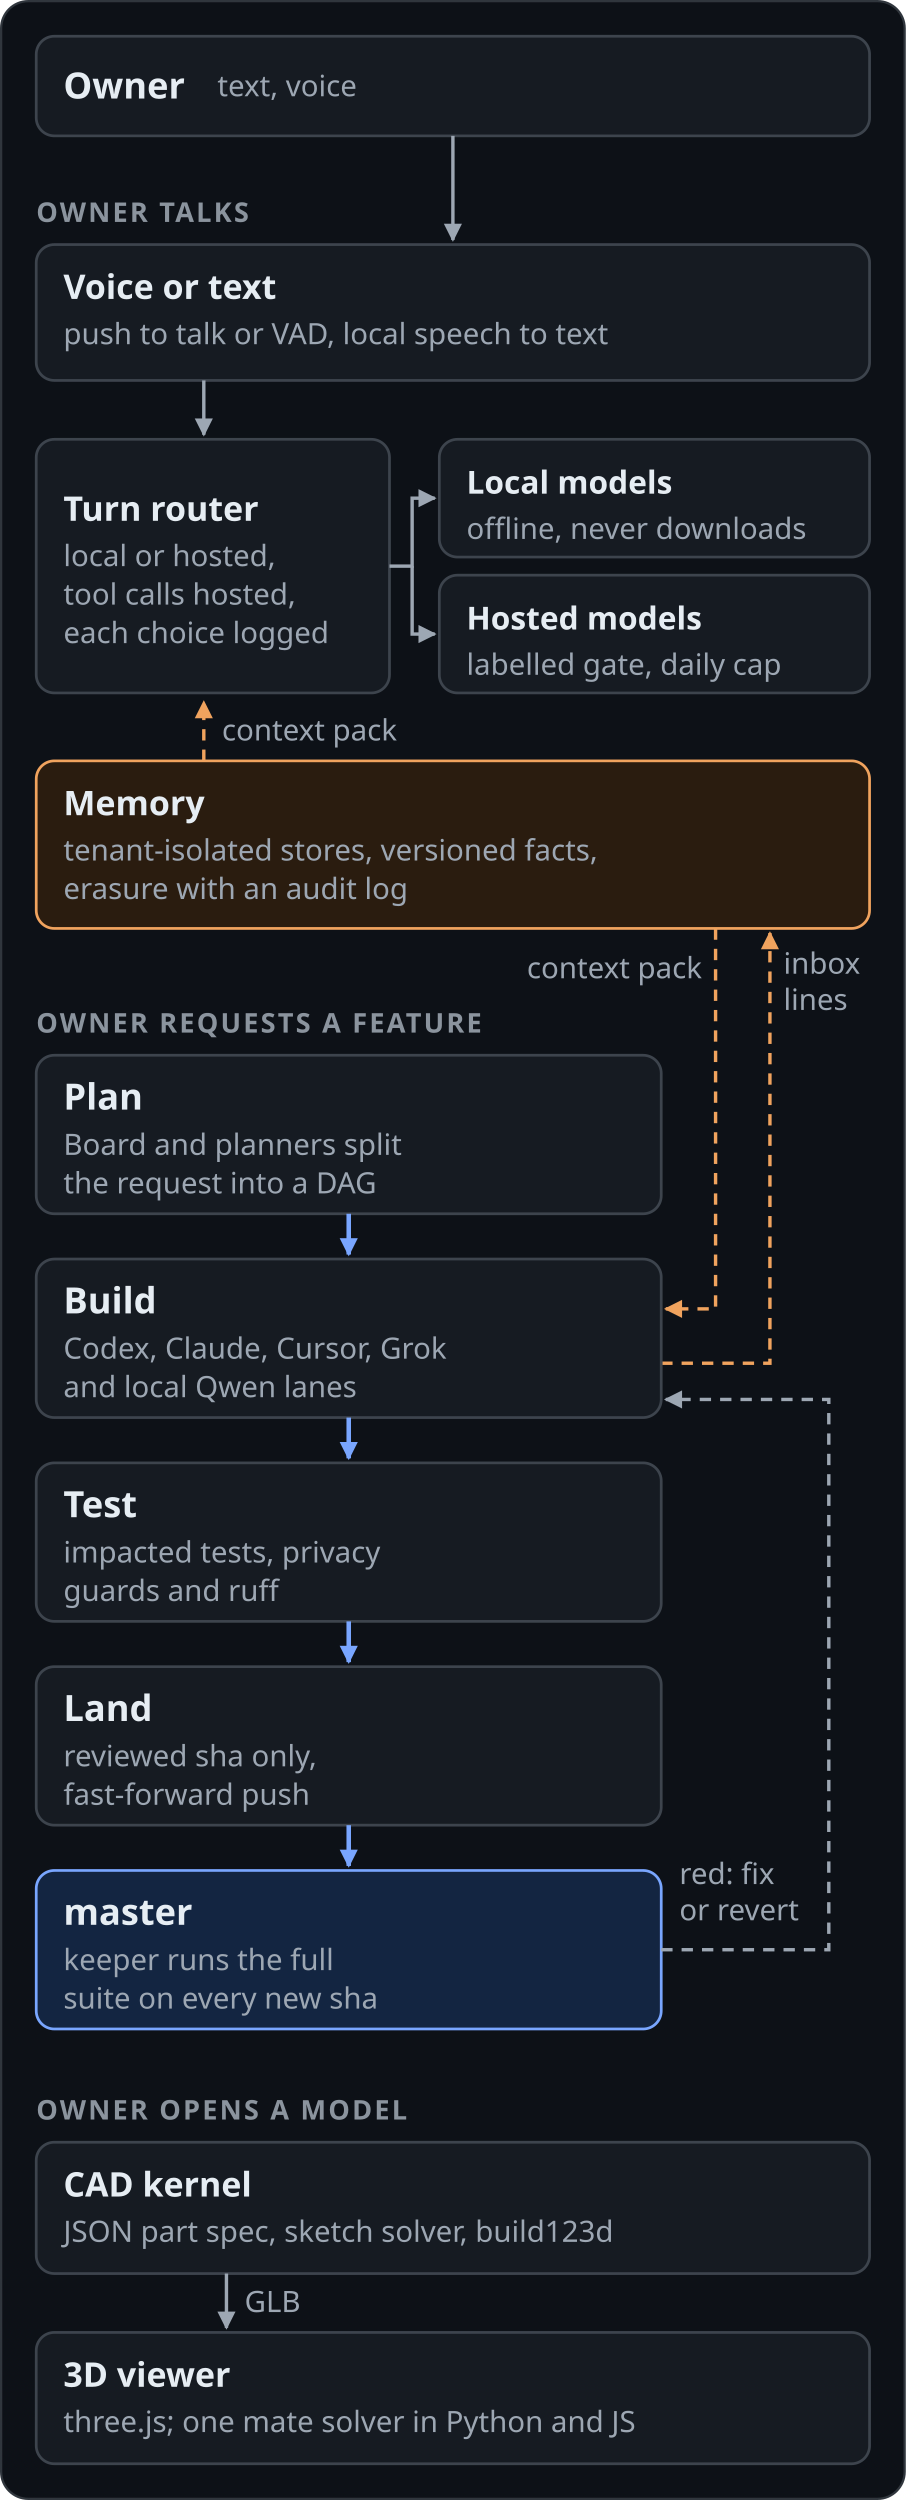
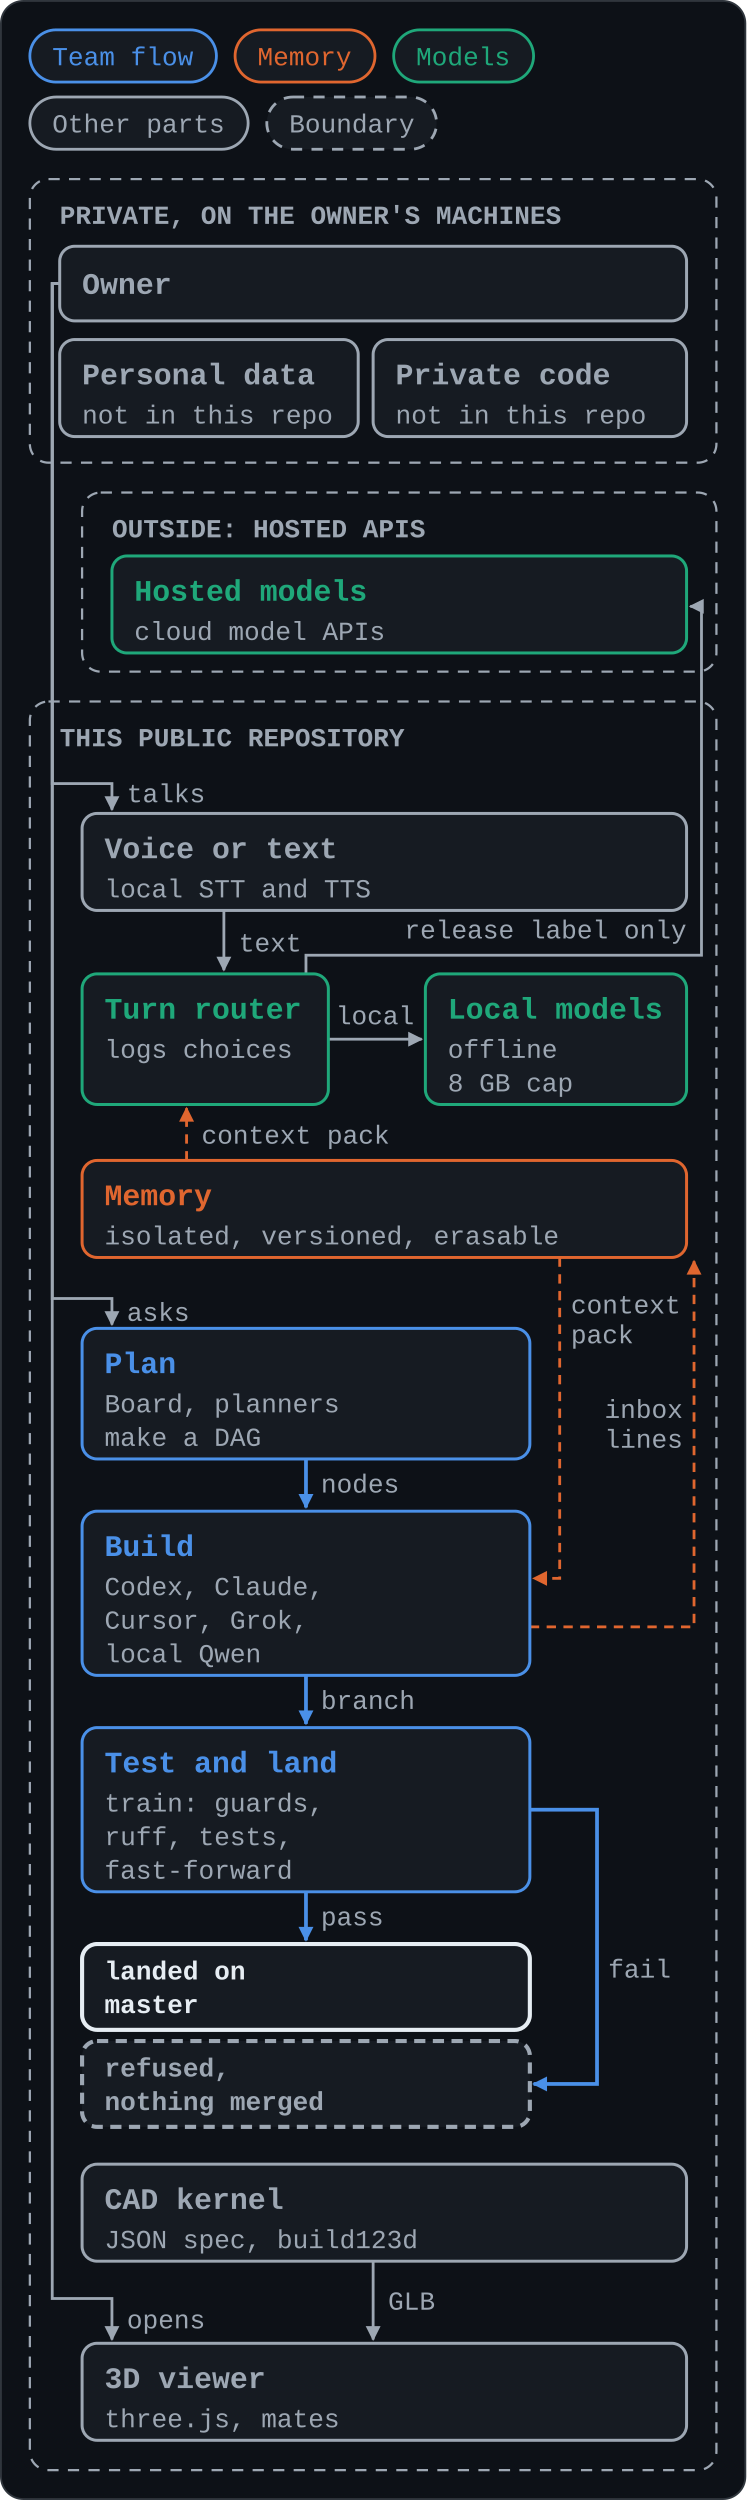
- <svg xmlns="http://www.w3.org/2000/svg" viewBox="0 0 400 1104" width="400" height="1104" role="img" aria-label="How Kyra fits together. The owner talks through voice or text to a turn router that picks a local model or a hosted one behind a labelled gate with a daily spend cap. A feature request is planned into a DAG by the Board and planners, built by agent lanes, tested, and landed on master by a fast-forward gate; a keeper holds the queue when master is red. Memory gives the router and the lanes context packs and takes inbox lines back. CAD builds parts as GLB for the 3D viewer." font-family="-apple-system, BlinkMacSystemFont, 'Segoe UI', 'Noto Sans', Helvetica, Arial, sans-serif">
+ <svg xmlns="http://www.w3.org/2000/svg" viewBox="0 0 400 1340" width="400" height="1340" role="img" aria-label="How Kyra fits together. A private box holds the owner, their data and the private code; none of it is in this repository. The owner talks through voice or text to a turn router that answers with local models, and with hosted models outside only when a release label allows it. A feature request is planned, built by agent lanes, then tested and landed: it is either landed on master or refused with nothing merged. Memory gives the router and the lanes context packs and takes inbox lines back. The CAD kernel builds GLB files that the owner opens in the 3D viewer." font-family="ui-monospace, 'SF Mono', SFMono-Regular, Menlo, Consolas, 'Liberation Mono', monospace">
+   <style>@media (prefers-reduced-motion: reduce) { .dot { display: none; } }</style>
  <defs>
    <marker id="a-ink2" viewBox="0 0 10 10" refX="9" refY="5" markerWidth="8" markerHeight="8" markerUnits="userSpaceOnUse" orient="auto-start-reverse">
      <path d="M0,0 L10,5 L0,10 z" fill="#9da7b3" />
    </marker>
-     <marker id="a-acc" viewBox="0 0 10 10" refX="9" refY="5" markerWidth="8" markerHeight="8" markerUnits="userSpaceOnUse" orient="auto-start-reverse">
-       <path d="M0,0 L10,5 L0,10 z" fill="#79a6ff" />
+     <marker id="a-team" viewBox="0 0 10 10" refX="9" refY="5" markerWidth="8" markerHeight="8" markerUnits="userSpaceOnUse" orient="auto-start-reverse">
+       <path d="M0,0 L10,5 L0,10 z" fill="#4a90e8" />
    </marker>
-     <marker id="a-mem" viewBox="0 0 10 10" refX="9" refY="5" markerWidth="8" markerHeight="8" markerUnits="userSpaceOnUse" orient="auto-start-reverse">
-       <path d="M0,0 L10,5 L0,10 z" fill="#f0a35e" />
+     <marker id="a-memory" viewBox="0 0 10 10" refX="9" refY="5" markerWidth="8" markerHeight="8" markerUnits="userSpaceOnUse" orient="auto-start-reverse">
+       <path d="M0,0 L10,5 L0,10 z" fill="#e0662f" />
    </marker>
  </defs>
-   <rect x="0.5" y="0.5" width="399" height="1103" rx="12" fill="#0d1117" stroke="#30363d" />
-   <g class="card">
-     <rect x="16" y="16" width="368" height="44" rx="8" fill="#161b22" stroke="#3d444d" stroke-width="1.2" />
-     <text x="28" y="43.5" font-size="16" font-weight="600" fill="#e6edf3" text-anchor="start">Owner</text>
-     <text x="96" y="42.5" font-size="13" font-weight="400" fill="#9da7b3" text-anchor="start">text, voice</text>
-   </g>
-   <path d="M200,60 V106" fill="none" stroke="#9da7b3" stroke-width="1.5" marker-end="url(#a-ink2)" />
-   <text x="16" y="98" font-size="12" font-weight="600" fill="#8b949e" text-anchor="start" letter-spacing="0.08em">OWNER TALKS</text>
-   <g class="card">
-     <rect x="16" y="108" width="368" height="60" rx="8" fill="#161b22" stroke="#3d444d" stroke-width="1.2" />
-     <text x="28" y="132" font-size="15" font-weight="600" fill="#e6edf3" text-anchor="start">Voice or text</text>
-     <text x="28" y="152" font-size="13" font-weight="400" fill="#9da7b3" text-anchor="start">push to talk or VAD, local speech to text</text>
-   </g>
-   <path d="M90,168 V192" fill="none" stroke="#9da7b3" stroke-width="1.5" marker-end="url(#a-ink2)" />
-   <g class="card">
-     <rect x="16" y="194" width="156" height="112" rx="8" fill="#161b22" stroke="#3d444d" stroke-width="1.2" />
-     <text x="28" y="230" font-size="15" font-weight="600" fill="#e6edf3" text-anchor="start">Turn router</text>
-     <text x="28" y="250" font-size="13" font-weight="400" fill="#9da7b3" text-anchor="start">local or hosted,</text>
-     <text x="28" y="267" font-size="13" font-weight="400" fill="#9da7b3" text-anchor="start">tool calls hosted,</text>
-     <text x="28" y="284" font-size="13" font-weight="400" fill="#9da7b3" text-anchor="start">each choice logged</text>
-   </g>
-   <path d="M172,250 H182 V220 H192" fill="none" stroke="#9da7b3" stroke-width="1.5" marker-end="url(#a-ink2)" />
-   <path d="M182,250 V280 H192" fill="none" stroke="#9da7b3" stroke-width="1.5" marker-end="url(#a-ink2)" />
-   <g class="card">
-     <rect x="194" y="194" width="190" height="52" rx="8" fill="#161b22" stroke="#3d444d" stroke-width="1.2" />
-     <text x="206" y="218" font-size="14" font-weight="600" fill="#e6edf3" text-anchor="start">Local models</text>
-     <text x="206" y="238" font-size="13" font-weight="400" fill="#9da7b3" text-anchor="start">offline, never downloads</text>
-   </g>
-   <g class="card">
-     <rect x="194" y="254" width="190" height="52" rx="8" fill="#161b22" stroke="#3d444d" stroke-width="1.2" />
-     <text x="206" y="278" font-size="14" font-weight="600" fill="#e6edf3" text-anchor="start">Hosted models</text>
-     <text x="206" y="298" font-size="13" font-weight="400" fill="#9da7b3" text-anchor="start">labelled gate, daily cap</text>
-   </g>
-   <g class="card">
-     <rect x="16" y="336" width="368" height="74" rx="8" fill="#2a1c0f" stroke="#f0a35e" stroke-width="1.2" />
-     <text x="28" y="360" font-size="15" font-weight="600" fill="#e6edf3" text-anchor="start">Memory</text>
-     <text x="28" y="380" font-size="13" font-weight="400" fill="#9da7b3" text-anchor="start">tenant-isolated stores, versioned facts,</text>
-     <text x="28" y="397" font-size="13" font-weight="400" fill="#9da7b3" text-anchor="start">erasure with an audit log</text>
-   </g>
-   <path d="M90,336 V310" fill="none" stroke="#f0a35e" stroke-width="1.5" stroke-dasharray="5 4" marker-end="url(#a-mem)" />
-   <text x="98" y="327" font-size="13" font-weight="400" fill="#9da7b3" text-anchor="start">context pack</text>
-   <text x="16" y="456" font-size="12" font-weight="600" fill="#8b949e" text-anchor="start" letter-spacing="0.08em">OWNER REQUESTS A FEATURE</text>
-   <path d="M316,410 V578 H294" fill="none" stroke="#f0a35e" stroke-width="1.5" stroke-dasharray="5 4" marker-end="url(#a-mem)" />
-   <text x="310" y="432" font-size="13" font-weight="400" fill="#9da7b3" text-anchor="end">context pack</text>
-   <path d="M292,602 H340 V412" fill="none" stroke="#f0a35e" stroke-width="1.5" stroke-dasharray="5 4" marker-end="url(#a-mem)" />
-   <text x="346" y="430" font-size="13" font-weight="400" fill="#9da7b3" text-anchor="start">inbox</text>
-   <text x="346" y="446" font-size="13" font-weight="400" fill="#9da7b3" text-anchor="start">lines</text>
-   <g class="card">
-     <rect x="16" y="466" width="276" height="70" rx="8" fill="#161b22" stroke="#3d444d" stroke-width="1.2" />
-     <text x="28" y="490" font-size="16" font-weight="600" fill="#e6edf3" text-anchor="start">Plan</text>
-     <text x="28" y="510" font-size="13" font-weight="400" fill="#9da7b3" text-anchor="start">Board and planners split</text>
-     <text x="28" y="527" font-size="13" font-weight="400" fill="#9da7b3" text-anchor="start">the request into a DAG</text>
-   </g>
-   <g class="card">
-     <rect x="16" y="556" width="276" height="70" rx="8" fill="#161b22" stroke="#3d444d" stroke-width="1.2" />
-     <text x="28" y="580" font-size="16" font-weight="600" fill="#e6edf3" text-anchor="start">Build</text>
-     <text x="28" y="600" font-size="13" font-weight="400" fill="#9da7b3" text-anchor="start">Codex, Claude, Cursor, Grok</text>
-     <text x="28" y="617" font-size="13" font-weight="400" fill="#9da7b3" text-anchor="start">and local Qwen lanes</text>
-   </g>
-   <path d="M154,536 V554" fill="none" stroke="#79a6ff" stroke-width="2" marker-end="url(#a-acc)" />
-   <g class="card">
-     <rect x="16" y="646" width="276" height="70" rx="8" fill="#161b22" stroke="#3d444d" stroke-width="1.2" />
-     <text x="28" y="670" font-size="16" font-weight="600" fill="#e6edf3" text-anchor="start">Test</text>
-     <text x="28" y="690" font-size="13" font-weight="400" fill="#9da7b3" text-anchor="start">impacted tests, privacy</text>
-     <text x="28" y="707" font-size="13" font-weight="400" fill="#9da7b3" text-anchor="start">guards and ruff</text>
-   </g>
-   <path d="M154,626 V644" fill="none" stroke="#79a6ff" stroke-width="2" marker-end="url(#a-acc)" />
-   <g class="card">
-     <rect x="16" y="736" width="276" height="70" rx="8" fill="#161b22" stroke="#3d444d" stroke-width="1.2" />
-     <text x="28" y="760" font-size="16" font-weight="600" fill="#e6edf3" text-anchor="start">Land</text>
-     <text x="28" y="780" font-size="13" font-weight="400" fill="#9da7b3" text-anchor="start">reviewed sha only,</text>
-     <text x="28" y="797" font-size="13" font-weight="400" fill="#9da7b3" text-anchor="start">fast-forward push</text>
-   </g>
-   <path d="M154,716 V734" fill="none" stroke="#79a6ff" stroke-width="2" marker-end="url(#a-acc)" />
-   <g class="card">
-     <rect x="16" y="826" width="276" height="70" rx="8" fill="#132541" stroke="#79a6ff" stroke-width="1.2" />
-     <text x="28" y="850" font-size="16" font-weight="600" fill="#e6edf3" text-anchor="start">master</text>
-     <text x="28" y="870" font-size="13" font-weight="400" fill="#9da7b3" text-anchor="start">keeper runs the full</text>
-     <text x="28" y="887" font-size="13" font-weight="400" fill="#9da7b3" text-anchor="start">suite on every new sha</text>
-   </g>
-   <path d="M154,806 V824" fill="none" stroke="#79a6ff" stroke-width="2" marker-end="url(#a-acc)" />
-   <path d="M292,861 H366 V618 H294" fill="none" stroke="#9da7b3" stroke-width="1.5" stroke-dasharray="5 4" marker-end="url(#a-ink2)" />
-   <text x="300" y="832" font-size="13" font-weight="400" fill="#9da7b3" text-anchor="start">red: fix</text>
-   <text x="300" y="848" font-size="13" font-weight="400" fill="#9da7b3" text-anchor="start">or revert</text>
-   <text x="16" y="936" font-size="12" font-weight="600" fill="#8b949e" text-anchor="start" letter-spacing="0.08em">OWNER OPENS A MODEL</text>
-   <g class="card">
-     <rect x="16" y="946" width="368" height="58" rx="8" fill="#161b22" stroke="#3d444d" stroke-width="1.2" />
-     <text x="28" y="970" font-size="15" font-weight="600" fill="#e6edf3" text-anchor="start">CAD kernel</text>
-     <text x="28" y="990" font-size="13" font-weight="400" fill="#9da7b3" text-anchor="start">JSON part spec, sketch solver, build123d</text>
-   </g>
-   <path d="M100,1004 V1028" fill="none" stroke="#9da7b3" stroke-width="1.5" marker-end="url(#a-ink2)" />
-   <text x="108" y="1021" font-size="13" font-weight="400" fill="#9da7b3" text-anchor="start">GLB</text>
-   <g class="card">
-     <rect x="16" y="1030" width="368" height="58" rx="8" fill="#161b22" stroke="#3d444d" stroke-width="1.2" />
-     <text x="28" y="1054" font-size="15" font-weight="600" fill="#e6edf3" text-anchor="start">3D viewer</text>
-     <text x="28" y="1074" font-size="13" font-weight="400" fill="#9da7b3" text-anchor="start">three.js; one mate solver in Python and JS</text>
+   <rect x="0.5" y="0.5" width="399" height="1339" rx="12" fill="#0d1117" stroke="#30363d" />
+   <g class="legend">
+     <rect x="16" y="16" width="100" height="28" rx="14" fill="#161b22" stroke="#4a90e8" stroke-width="1.5" />
+     <text x="28" y="35" font-size="14" font-weight="400" fill="#4a90e8" text-anchor="start">Team flow</text>
+   </g>
+   <g class="legend">
+     <rect x="126" y="16" width="75" height="28" rx="14" fill="#161b22" stroke="#e0662f" stroke-width="1.5" />
+     <text x="138" y="35" font-size="14" font-weight="400" fill="#e0662f" text-anchor="start">Memory</text>
+   </g>
+   <g class="legend">
+     <rect x="211" y="16" width="75" height="28" rx="14" fill="#161b22" stroke="#1fa87a" stroke-width="1.5" />
+     <text x="223" y="35" font-size="14" font-weight="400" fill="#1fa87a" text-anchor="start">Models</text>
+   </g>
+   <g class="legend">
+     <rect x="16" y="52" width="117" height="28" rx="14" fill="#161b22" stroke="#9da7b3" stroke-width="1.5" />
+     <text x="28" y="71" font-size="14" font-weight="400" fill="#9da7b3" text-anchor="start">Other parts</text>
+   </g>
+   <g class="legend">
+     <rect x="143" y="52" width="91" height="28" rx="14" fill="#161b22" stroke="#9da7b3" stroke-width="1.5" stroke-dasharray="6 5" />
+     <text x="155" y="71" font-size="14" font-weight="400" fill="#9da7b3" text-anchor="start">Boundary</text>
+   </g>
+   <g class="boundary">
+     <rect x="16" y="96" width="368" height="152" rx="10" fill="none" stroke="#9da7b3" stroke-width="1.2" stroke-dasharray="6 5" />
+     <text x="32" y="120" font-size="14" font-weight="700" fill="#9da7b3" text-anchor="start">PRIVATE, ON THE OWNER'S MACHINES</text>
+   </g>
+   <g class="boundary">
+     <rect x="44" y="264" width="340" height="96" rx="10" fill="none" stroke="#9da7b3" stroke-width="1.2" stroke-dasharray="6 5" />
+     <text x="60" y="288" font-size="14" font-weight="700" fill="#9da7b3" text-anchor="start">OUTSIDE: HOSTED APIS</text>
+   </g>
+   <g class="boundary">
+     <rect x="16" y="376" width="368" height="948" rx="10" fill="none" stroke="#9da7b3" stroke-width="1.2" stroke-dasharray="6 5" />
+     <text x="32" y="400" font-size="14" font-weight="700" fill="#9da7b3" text-anchor="start">THIS PUBLIC REPOSITORY</text>
+   </g>
+   <g class="edge" data-from="owner" data-to="voice">
+     <path d="M32,152 H28 V420 H60 V434" fill="none" stroke="#9da7b3" stroke-width="1.5" marker-end="url(#a-ink2)" />
+     <text x="68" y="430" font-size="14" font-weight="400" fill="#9da7b3" text-anchor="start">talks</text>
+     <circle class="dot" r="4" fill="#9da7b3" stroke="#0d1117" stroke-width="1.5" opacity="0">
+       <animateMotion dur="9s" repeatCount="indefinite" path="M32,152 H28 V420 H60 V434" calcMode="linear" keyPoints="0;0;1;1" keyTimes="0;0.02;0.1;1" />
+       <animate attributeName="opacity" dur="9s" repeatCount="indefinite" values="0;0;1;1;0;0" keyTimes="0;0.02;0.025;0.1;0.105;1" />
+     </circle>
+   </g>
+   <g class="edge" data-from="owner" data-to="plan">
+     <path d="M32,152 H28 V696 H60 V710" fill="none" stroke="#9da7b3" stroke-width="1.5" marker-end="url(#a-ink2)" />
+     <text x="68" y="708" font-size="14" font-weight="400" fill="#9da7b3" text-anchor="start">asks</text>
+     <circle class="dot" r="4" fill="#9da7b3" stroke="#0d1117" stroke-width="1.5" opacity="0">
+       <animateMotion dur="9s" repeatCount="indefinite" path="M32,152 H28 V696 H60 V710" calcMode="linear" keyPoints="0;0;1;1" keyTimes="0;0.32;0.4;1" />
+       <animate attributeName="opacity" dur="9s" repeatCount="indefinite" values="0;0;1;1;0;0" keyTimes="0;0.32;0.325;0.4;0.405;1" />
+     </circle>
+   </g>
+   <g class="edge" data-from="owner" data-to="viewer">
+     <path d="M32,152 H28 V1232 H60 V1254" fill="none" stroke="#9da7b3" stroke-width="1.5" marker-end="url(#a-ink2)" />
+     <text x="68" y="1248" font-size="14" font-weight="400" fill="#9da7b3" text-anchor="start">opens</text>
+     <circle class="dot" r="4" fill="#9da7b3" stroke="#0d1117" stroke-width="1.5" opacity="0">
+       <animateMotion dur="9s" repeatCount="indefinite" path="M32,152 H28 V1232 H60 V1254" calcMode="linear" keyPoints="0;0;1;1" keyTimes="0;0.78;0.92;1" />
+       <animate attributeName="opacity" dur="9s" repeatCount="indefinite" values="0;0;1;1;0;0" keyTimes="0;0.78;0.785;0.92;0.925;1" />
+     </circle>
+   </g>
+   <g class="edge" data-from="voice" data-to="router">
+     <path d="M120,488 V520" fill="none" stroke="#9da7b3" stroke-width="1.5" marker-end="url(#a-ink2)" />
+     <text x="128" y="510" font-size="14" font-weight="400" fill="#9da7b3" text-anchor="start">text</text>
+     <circle class="dot" r="4" fill="#9da7b3" stroke="#0d1117" stroke-width="1.5" opacity="0">
+       <animateMotion dur="9s" repeatCount="indefinite" path="M120,488 V520" calcMode="linear" keyPoints="0;0;1;1" keyTimes="0;0.1;0.16;1" />
+       <animate attributeName="opacity" dur="9s" repeatCount="indefinite" values="0;0;1;1;0;0" keyTimes="0;0.1;0.105;0.16;0.165;1" />
+     </circle>
+   </g>
+   <g class="edge" data-from="router" data-to="local">
+     <path d="M176,557 H226" fill="none" stroke="#9da7b3" stroke-width="1.5" marker-end="url(#a-ink2)" />
+     <text x="201" y="549" font-size="14" font-weight="400" fill="#9da7b3" text-anchor="middle">local</text>
+     <circle class="dot" r="4" fill="#9da7b3" stroke="#0d1117" stroke-width="1.5" opacity="0">
+       <animateMotion dur="9s" repeatCount="indefinite" path="M176,557 H226" calcMode="linear" keyPoints="0;0;1;1" keyTimes="0;0.16;0.22;1" />
+       <animate attributeName="opacity" dur="9s" repeatCount="indefinite" values="0;0;1;1;0;0" keyTimes="0;0.16;0.165;0.22;0.225;1" />
+     </circle>
+   </g>
+   <g class="edge" data-from="router" data-to="hosted">
+     <path d="M164,522 V512 H376 V325 H370" fill="none" stroke="#9da7b3" stroke-width="1.5" marker-end="url(#a-ink2)" />
+     <text x="368" y="503" font-size="14" font-weight="400" fill="#9da7b3" text-anchor="end">release label only</text>
+     <circle class="dot" r="4" fill="#9da7b3" stroke="#0d1117" stroke-width="1.5" opacity="0">
+       <animateMotion dur="9s" repeatCount="indefinite" path="M164,522 V512 H376 V325 H370" calcMode="linear" keyPoints="0;0;1;1" keyTimes="0;0.23;0.31;1" />
+       <animate attributeName="opacity" dur="9s" repeatCount="indefinite" values="0;0;1;1;0;0" keyTimes="0;0.23;0.235;0.31;0.315;1" />
+     </circle>
+   </g>
+   <g class="edge" data-from="memory" data-to="router">
+     <path d="M100,622 V594" fill="none" stroke="#e0662f" stroke-width="1.5" stroke-dasharray="5 4" marker-end="url(#a-memory)" />
+     <text x="108" y="613" font-size="14" font-weight="400" fill="#9da7b3" text-anchor="start">context pack</text>
+     <circle class="dot" r="4" fill="#e0662f" stroke="#0d1117" stroke-width="1.5" opacity="0">
+       <animateMotion dur="9s" repeatCount="indefinite" path="M100,622 V594" calcMode="linear" keyPoints="0;0;1;1" keyTimes="0;0.07;0.13;1" />
+       <animate attributeName="opacity" dur="9s" repeatCount="indefinite" values="0;0;1;1;0;0" keyTimes="0;0.07;0.075;0.13;0.135;1" />
+     </circle>
+   </g>
+   <g class="edge" data-from="plan" data-to="build">
+     <path d="M164,782 V808" fill="none" stroke="#4a90e8" stroke-width="2" marker-end="url(#a-team)" />
+     <text x="172" y="800" font-size="14" font-weight="400" fill="#9da7b3" text-anchor="start">nodes</text>
+     <circle class="dot" r="4" fill="#4a90e8" stroke="#0d1117" stroke-width="1.5" opacity="0">
+       <animateMotion dur="9s" repeatCount="indefinite" path="M164,782 V808" calcMode="linear" keyPoints="0;0;1;1" keyTimes="0;0.4;0.46;1" />
+       <animate attributeName="opacity" dur="9s" repeatCount="indefinite" values="0;0;1;1;0;0" keyTimes="0;0.4;0.405;0.46;0.465;1" />
+     </circle>
+   </g>
+   <g class="edge" data-from="memory" data-to="build">
+     <path d="M300,674 V846 H286" fill="none" stroke="#e0662f" stroke-width="1.5" stroke-dasharray="5 4" marker-end="url(#a-memory)" />
+     <text x="306" y="704" font-size="14" font-weight="400" fill="#9da7b3" text-anchor="start">context</text>
+     <text x="306" y="720" font-size="14" font-weight="400" fill="#9da7b3" text-anchor="start">pack</text>
+     <circle class="dot" r="4" fill="#e0662f" stroke="#0d1117" stroke-width="1.5" opacity="0">
+       <animateMotion dur="9s" repeatCount="indefinite" path="M300,674 V846 H286" calcMode="linear" keyPoints="0;0;1;1" keyTimes="0;0.38;0.45;1" />
+       <animate attributeName="opacity" dur="9s" repeatCount="indefinite" values="0;0;1;1;0;0" keyTimes="0;0.38;0.385;0.45;0.455;1" />
+     </circle>
+   </g>
+   <g class="edge" data-from="build" data-to="memory">
+     <path d="M284,872 H372 V676" fill="none" stroke="#e0662f" stroke-width="1.5" stroke-dasharray="5 4" marker-end="url(#a-memory)" />
+     <text x="366" y="760" font-size="14" font-weight="400" fill="#9da7b3" text-anchor="end">inbox</text>
+     <text x="366" y="776" font-size="14" font-weight="400" fill="#9da7b3" text-anchor="end">lines</text>
+     <circle class="dot" r="4" fill="#e0662f" stroke="#0d1117" stroke-width="1.5" opacity="0">
+       <animateMotion dur="9s" repeatCount="indefinite" path="M284,872 H372 V676" calcMode="linear" keyPoints="0;0;1;1" keyTimes="0;0.47;0.54;1" />
+       <animate attributeName="opacity" dur="9s" repeatCount="indefinite" values="0;0;1;1;0;0" keyTimes="0;0.47;0.475;0.54;0.545;1" />
+     </circle>
+   </g>
+   <g class="edge" data-from="build" data-to="land">
+     <path d="M164,898 V924" fill="none" stroke="#4a90e8" stroke-width="2" marker-end="url(#a-team)" />
+     <text x="172" y="916" font-size="14" font-weight="400" fill="#9da7b3" text-anchor="start">branch</text>
+     <circle class="dot" r="4" fill="#4a90e8" stroke="#0d1117" stroke-width="1.5" opacity="0">
+       <animateMotion dur="9s" repeatCount="indefinite" path="M164,898 V924" calcMode="linear" keyPoints="0;0;1;1" keyTimes="0;0.47;0.54;1" />
+       <animate attributeName="opacity" dur="9s" repeatCount="indefinite" values="0;0;1;1;0;0" keyTimes="0;0.47;0.475;0.54;0.545;1" />
+     </circle>
+   </g>
+   <g class="edge" data-from="land" data-to="landed">
+     <path d="M164,1014 V1040" fill="none" stroke="#4a90e8" stroke-width="2" marker-end="url(#a-team)" />
+     <text x="172" y="1032" font-size="14" font-weight="400" fill="#9da7b3" text-anchor="start">pass</text>
+     <circle class="dot" r="4" fill="#4a90e8" stroke="#0d1117" stroke-width="1.5" opacity="0">
+       <animateMotion dur="9s" repeatCount="indefinite" path="M164,1014 V1040" calcMode="linear" keyPoints="0;0;1;1" keyTimes="0;0.55;0.61;1" />
+       <animate attributeName="opacity" dur="9s" repeatCount="indefinite" values="0;0;1;1;0;0" keyTimes="0;0.55;0.555;0.61;0.615;1" />
+     </circle>
+   </g>
+   <g class="edge" data-from="land" data-to="refused">
+     <path d="M284,970 H320 V1117 H286" fill="none" stroke="#4a90e8" stroke-width="2" marker-end="url(#a-team)" />
+     <text x="326" y="1060" font-size="14" font-weight="400" fill="#9da7b3" text-anchor="start">fail</text>
+     <circle class="dot" r="4" fill="#4a90e8" stroke="#0d1117" stroke-width="1.5" opacity="0">
+       <animateMotion dur="9s" repeatCount="indefinite" path="M284,970 H320 V1117 H286" calcMode="linear" keyPoints="0;0;1;1" keyTimes="0;0.62;0.68;1" />
+       <animate attributeName="opacity" dur="9s" repeatCount="indefinite" values="0;0;1;1;0;0" keyTimes="0;0.62;0.625;0.68;0.685;1" />
+     </circle>
+   </g>
+   <g class="edge" data-from="cad" data-to="viewer">
+     <path d="M200,1212 V1254" fill="none" stroke="#9da7b3" stroke-width="1.5" marker-end="url(#a-ink2)" />
+     <text x="208" y="1238" font-size="14" font-weight="400" fill="#9da7b3" text-anchor="start">GLB</text>
+     <circle class="dot" r="4" fill="#9da7b3" stroke="#0d1117" stroke-width="1.5" opacity="0">
+       <animateMotion dur="9s" repeatCount="indefinite" path="M200,1212 V1254" calcMode="linear" keyPoints="0;0;1;1" keyTimes="0;0.72;0.79;1" />
+       <animate attributeName="opacity" dur="9s" repeatCount="indefinite" values="0;0;1;1;0;0" keyTimes="0;0.72;0.725;0.79;0.795;1" />
+     </circle>
+   </g>
+   <g class="card" data-id="owner" data-group="owner">
+     <rect x="32" y="132" width="336" height="40" rx="8" fill="#161b22" stroke="#9da7b3" stroke-width="1.6" />
+     <text x="44" y="157.5" font-size="16" font-weight="700" fill="#9da7b3" text-anchor="start">Owner</text>
+   </g>
+   <g class="card" data-id="data" data-group="owner">
+     <rect x="32" y="182" width="160" height="52" rx="8" fill="#161b22" stroke="#9da7b3" stroke-width="1.6" />
+     <text x="44" y="206" font-size="16" font-weight="700" fill="#9da7b3" text-anchor="start">Personal data</text>
+     <text x="44" y="227" font-size="14" font-weight="400" fill="#9da7b3" text-anchor="start">not in this repo</text>
+   </g>
+   <g class="card" data-id="private" data-group="owner">
+     <rect x="200" y="182" width="168" height="52" rx="8" fill="#161b22" stroke="#9da7b3" stroke-width="1.6" />
+     <text x="212" y="206" font-size="16" font-weight="700" fill="#9da7b3" text-anchor="start">Private code</text>
+     <text x="212" y="227" font-size="14" font-weight="400" fill="#9da7b3" text-anchor="start">not in this repo</text>
+   </g>
+   <g class="card" data-id="hosted" data-group="talk">
+     <rect x="60" y="298" width="308" height="52" rx="8" fill="#161b22" stroke="#1fa87a" stroke-width="1.6" />
+     <text x="72" y="322" font-size="16" font-weight="700" fill="#1fa87a" text-anchor="start">Hosted models</text>
+     <text x="72" y="343" font-size="14" font-weight="400" fill="#9da7b3" text-anchor="start">cloud model APIs</text>
+   </g>
+   <g class="card" data-id="voice" data-group="talk">
+     <rect x="44" y="436" width="324" height="52" rx="8" fill="#161b22" stroke="#9da7b3" stroke-width="1.6" />
+     <text x="56" y="460" font-size="16" font-weight="700" fill="#9da7b3" text-anchor="start">Voice or text</text>
+     <text x="56" y="481" font-size="14" font-weight="400" fill="#9da7b3" text-anchor="start">local STT and TTS</text>
+   </g>
+   <g class="card" data-id="router" data-group="talk">
+     <rect x="44" y="522" width="132" height="70" rx="8" fill="#161b22" stroke="#1fa87a" stroke-width="1.6" />
+     <text x="56" y="546" font-size="16" font-weight="700" fill="#1fa87a" text-anchor="start">Turn router</text>
+     <text x="56" y="567" font-size="14" font-weight="400" fill="#9da7b3" text-anchor="start">logs choices</text>
+   </g>
+   <g class="card" data-id="local" data-group="talk">
+     <rect x="228" y="522" width="140" height="70" rx="8" fill="#161b22" stroke="#1fa87a" stroke-width="1.6" />
+     <text x="240" y="546" font-size="16" font-weight="700" fill="#1fa87a" text-anchor="start">Local models</text>
+     <text x="240" y="567" font-size="14" font-weight="400" fill="#9da7b3" text-anchor="start">offline</text>
+     <text x="240" y="585" font-size="14" font-weight="400" fill="#9da7b3" text-anchor="start">8 GB cap</text>
+   </g>
+   <g class="card" data-id="memory" data-group="memory">
+     <rect x="44" y="622" width="324" height="52" rx="8" fill="#161b22" stroke="#e0662f" stroke-width="1.6" />
+     <text x="56" y="646" font-size="16" font-weight="700" fill="#e0662f" text-anchor="start">Memory</text>
+     <text x="56" y="667" font-size="14" font-weight="400" fill="#9da7b3" text-anchor="start">isolated, versioned, erasable</text>
+   </g>
+   <g class="card" data-id="plan" data-group="build">
+     <rect x="44" y="712" width="240" height="70" rx="8" fill="#161b22" stroke="#4a90e8" stroke-width="1.6" />
+     <text x="56" y="736" font-size="16" font-weight="700" fill="#4a90e8" text-anchor="start">Plan</text>
+     <text x="56" y="757" font-size="14" font-weight="400" fill="#9da7b3" text-anchor="start">Board, planners</text>
+     <text x="56" y="775" font-size="14" font-weight="400" fill="#9da7b3" text-anchor="start">make a DAG</text>
+   </g>
+   <g class="card" data-id="build" data-group="build">
+     <rect x="44" y="810" width="240" height="88" rx="8" fill="#161b22" stroke="#4a90e8" stroke-width="1.6" />
+     <text x="56" y="834" font-size="16" font-weight="700" fill="#4a90e8" text-anchor="start">Build</text>
+     <text x="56" y="855" font-size="14" font-weight="400" fill="#9da7b3" text-anchor="start">Codex, Claude,</text>
+     <text x="56" y="873" font-size="14" font-weight="400" fill="#9da7b3" text-anchor="start">Cursor, Grok,</text>
+     <text x="56" y="891" font-size="14" font-weight="400" fill="#9da7b3" text-anchor="start">local Qwen</text>
+   </g>
+   <g class="card" data-id="land" data-group="build">
+     <rect x="44" y="926" width="240" height="88" rx="8" fill="#161b22" stroke="#4a90e8" stroke-width="1.6" />
+     <text x="56" y="950" font-size="16" font-weight="700" fill="#4a90e8" text-anchor="start">Test and land</text>
+     <text x="56" y="971" font-size="14" font-weight="400" fill="#9da7b3" text-anchor="start">train: guards,</text>
+     <text x="56" y="989" font-size="14" font-weight="400" fill="#9da7b3" text-anchor="start">ruff, tests,</text>
+     <text x="56" y="1007" font-size="14" font-weight="400" fill="#9da7b3" text-anchor="start">fast-forward</text>
+   </g>
+   <g class="card" data-id="landed" data-group="build">
+     <rect x="44" y="1042" width="240" height="46" rx="8" fill="#161b22" stroke="#e6edf3" stroke-width="2.2" />
+     <text x="56" y="1061" font-size="14" font-weight="700" fill="#e6edf3" text-anchor="start">landed on</text>
+     <text x="56" y="1079" font-size="14" font-weight="700" fill="#e6edf3" text-anchor="start">master</text>
+   </g>
+   <g class="card" data-id="refused" data-group="build">
+     <rect x="44" y="1094" width="240" height="46" rx="8" fill="#161b22" stroke="#9da7b3" stroke-width="2.2" stroke-dasharray="6 4" />
+     <text x="56" y="1113" font-size="14" font-weight="700" fill="#9da7b3" text-anchor="start">refused,</text>
+     <text x="56" y="1131" font-size="14" font-weight="700" fill="#9da7b3" text-anchor="start">nothing merged</text>
+   </g>
+   <g class="card" data-id="cad" data-group="make">
+     <rect x="44" y="1160" width="324" height="52" rx="8" fill="#161b22" stroke="#9da7b3" stroke-width="1.6" />
+     <text x="56" y="1184" font-size="16" font-weight="700" fill="#9da7b3" text-anchor="start">CAD kernel</text>
+     <text x="56" y="1205" font-size="14" font-weight="400" fill="#9da7b3" text-anchor="start">JSON spec, build123d</text>
+   </g>
+   <g class="card" data-id="viewer" data-group="make">
+     <rect x="44" y="1256" width="324" height="52" rx="8" fill="#161b22" stroke="#9da7b3" stroke-width="1.6" />
+     <text x="56" y="1280" font-size="16" font-weight="700" fill="#9da7b3" text-anchor="start">3D viewer</text>
+     <text x="56" y="1301" font-size="14" font-weight="400" fill="#9da7b3" text-anchor="start">three.js, mates</text>
  </g>
</svg>
